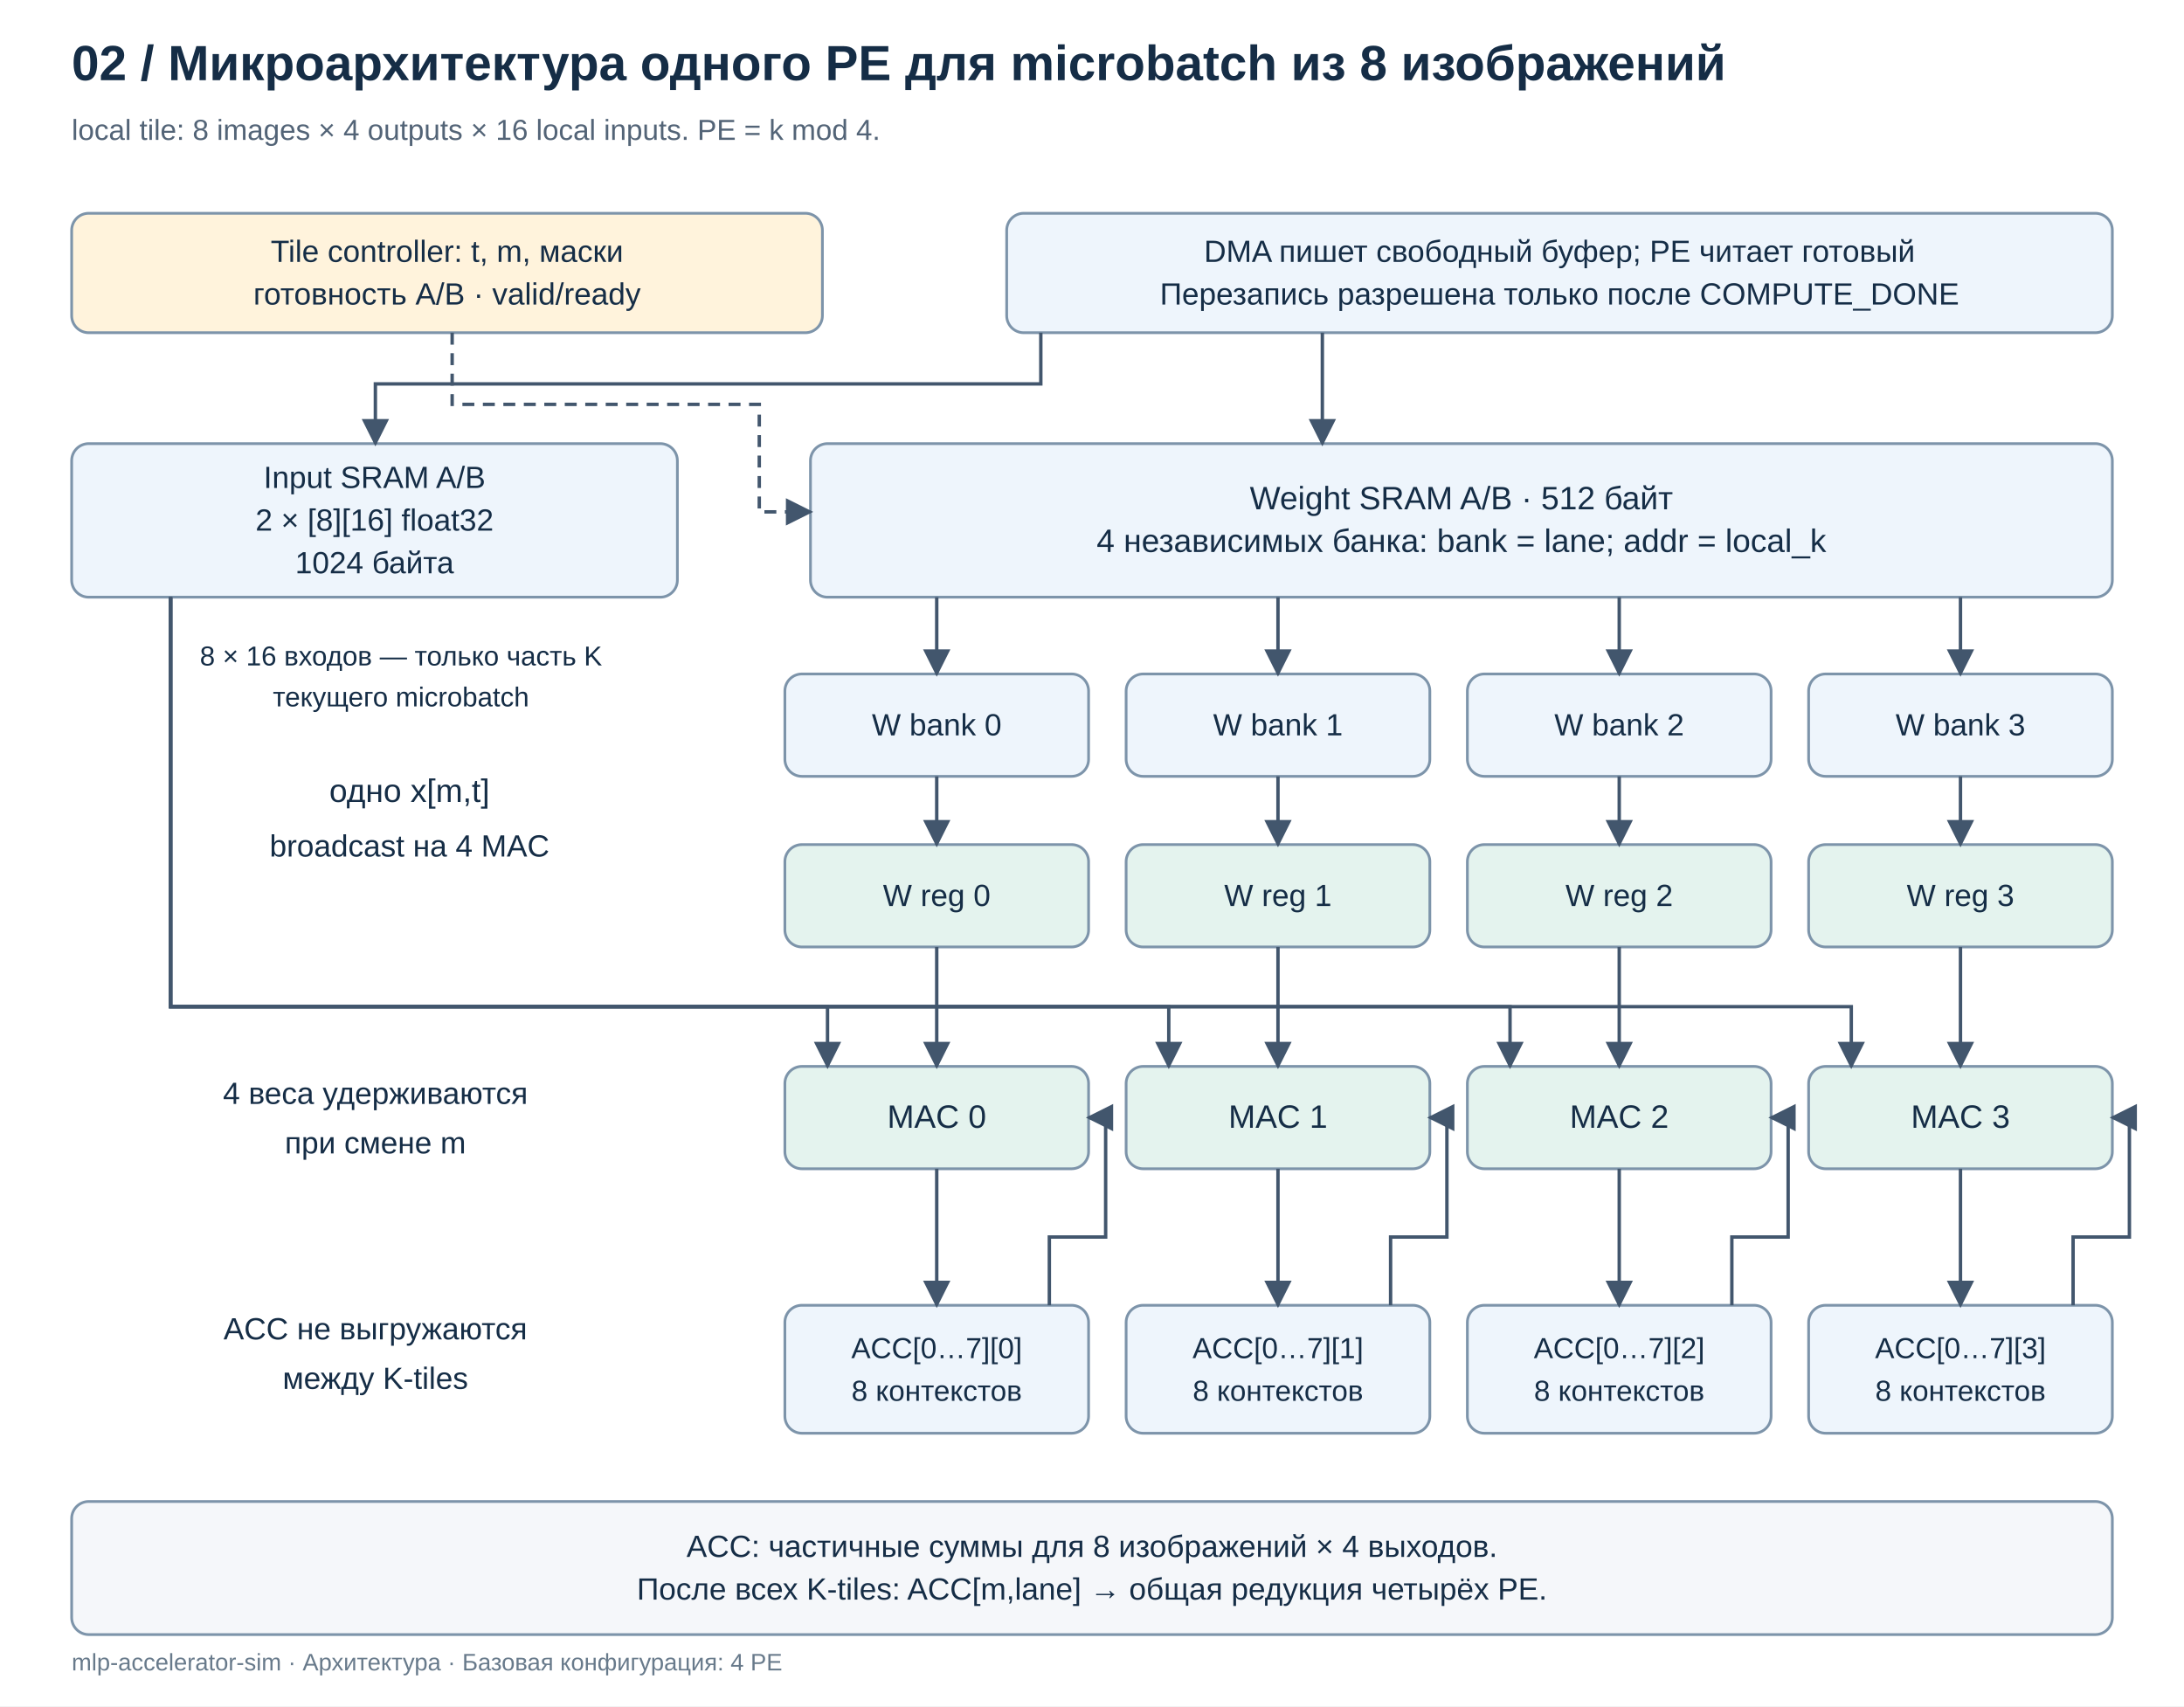
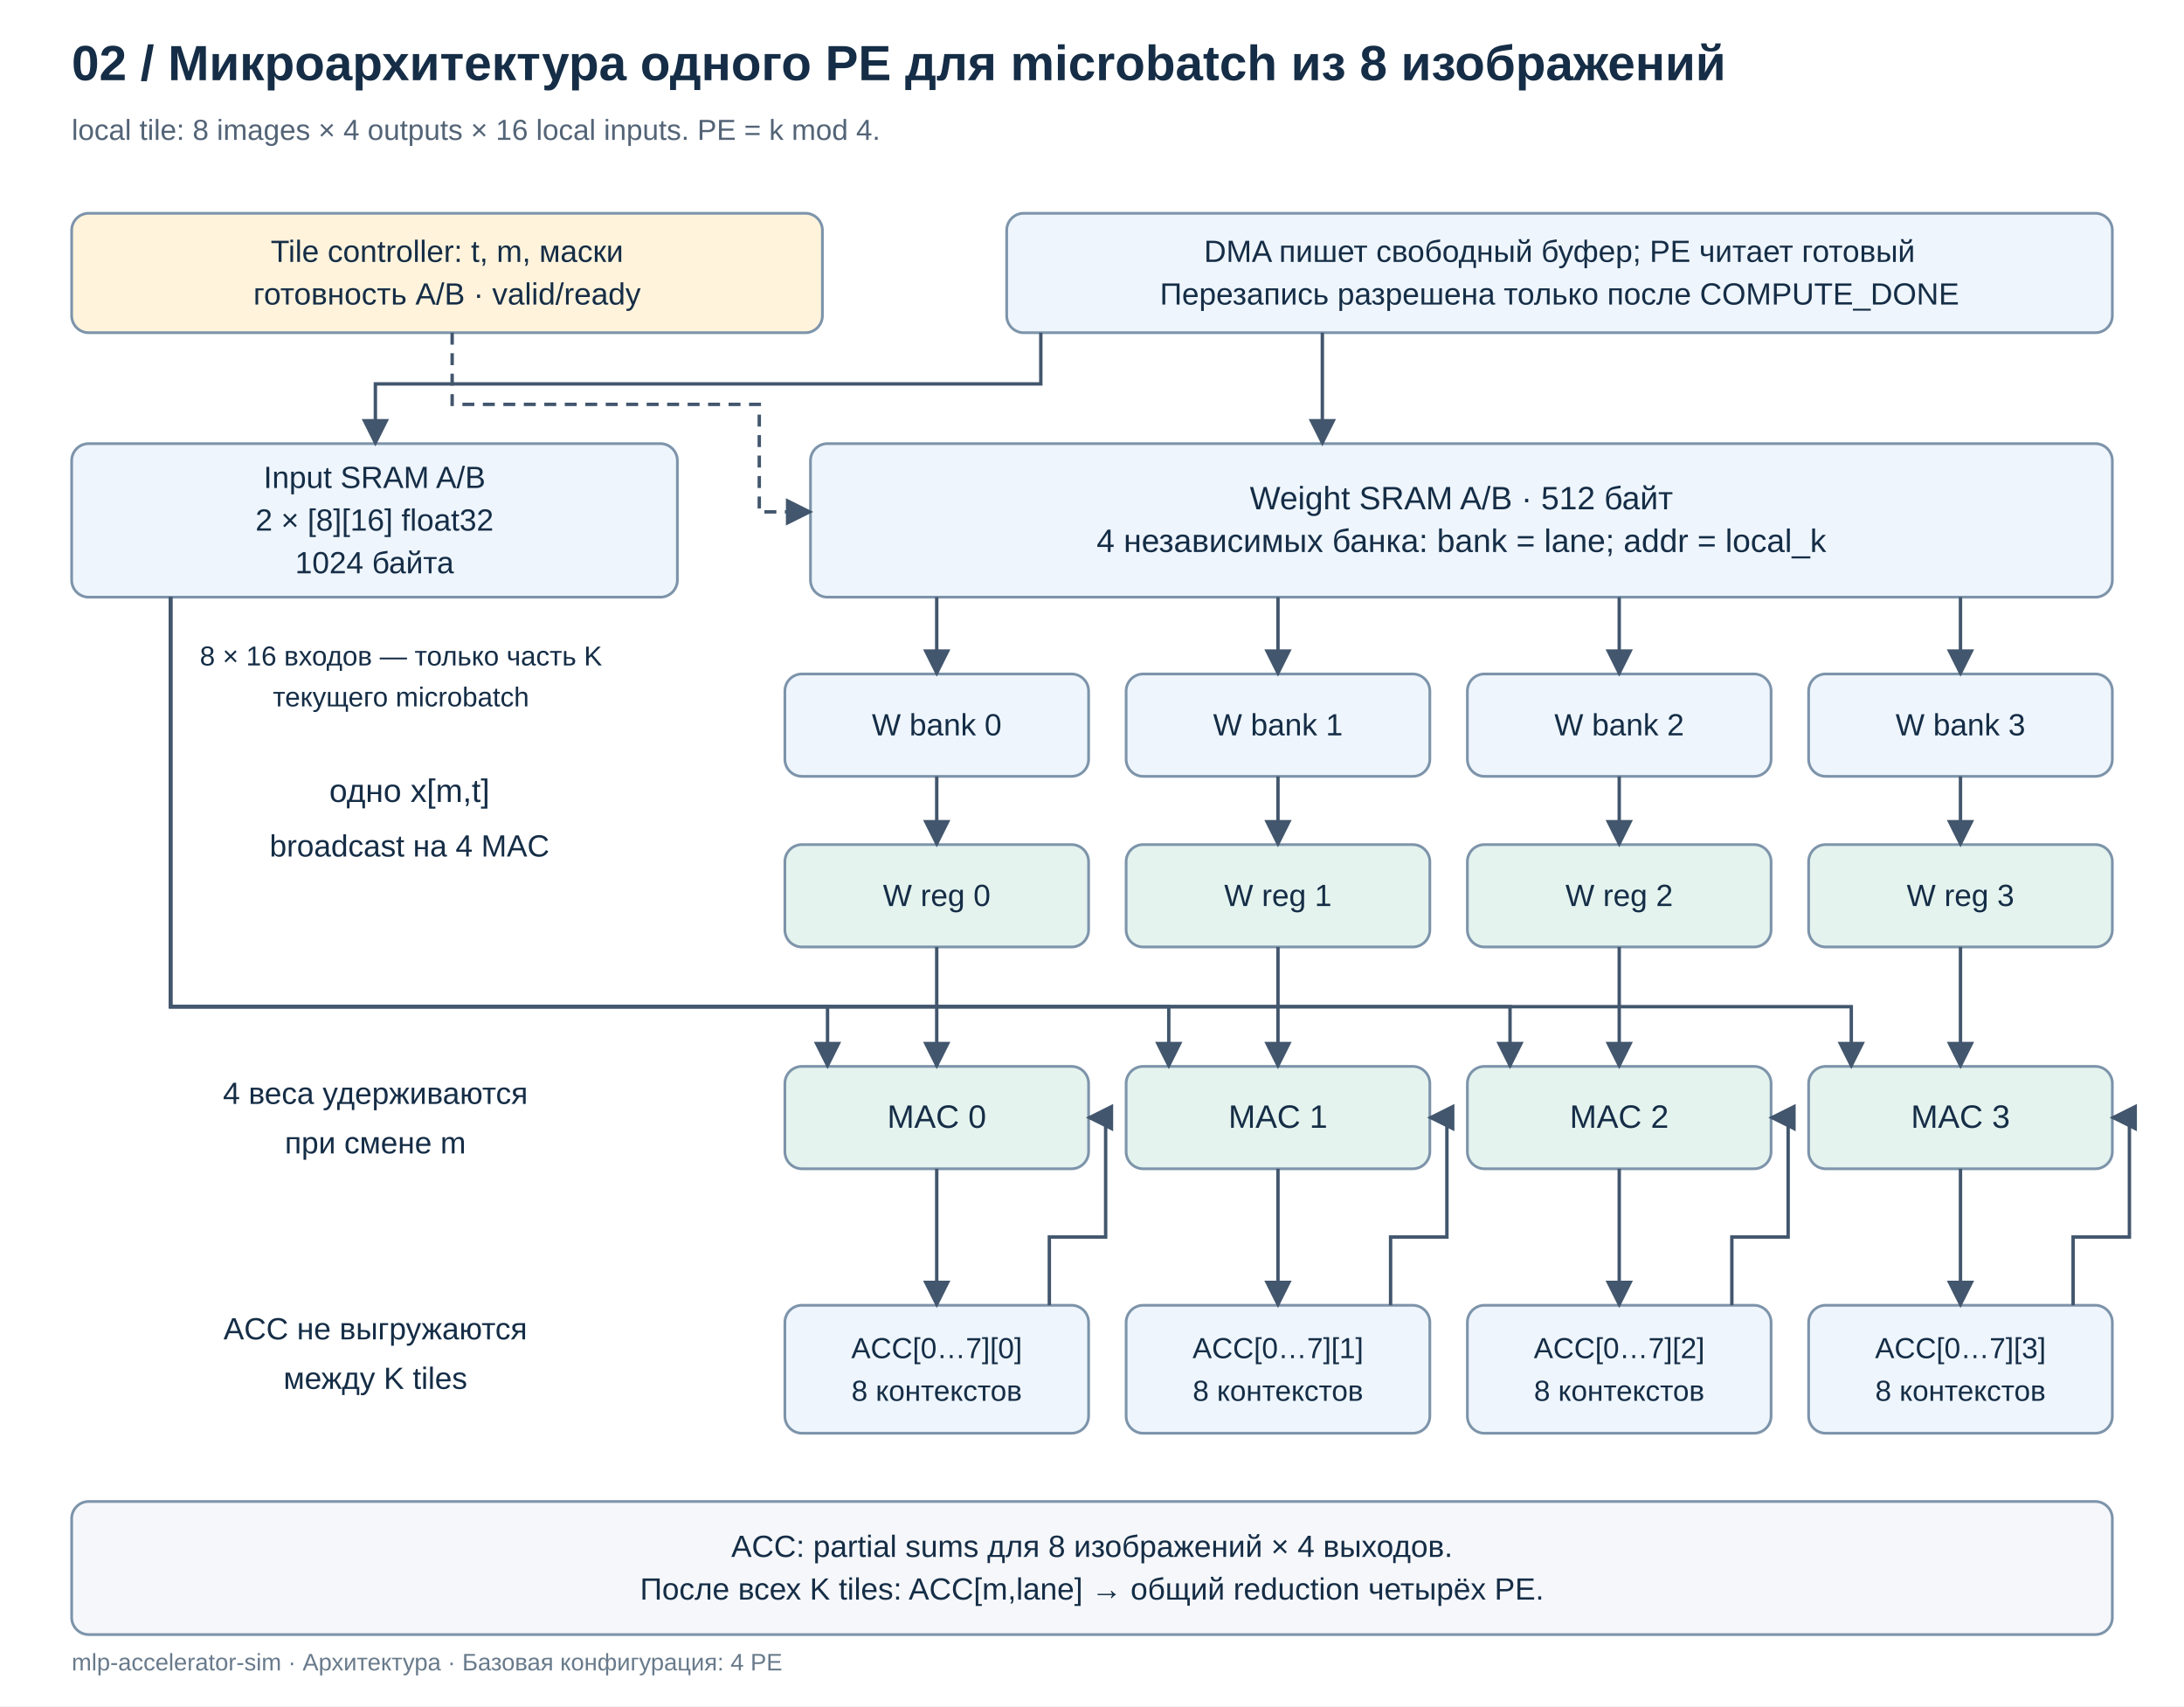
<svg xmlns="http://www.w3.org/2000/svg" width="1280" height="1000" viewBox="0 0 1280 1000" role="img">
  <defs>
    <marker id="arrow" viewBox="0 0 10 10" refX="9" refY="5" markerWidth="8" markerHeight="8" orient="auto-start-reverse">
      <path d="M0 0 L10 5 L0 10 Z" fill="#42566d" />
    </marker>
  </defs>
  <rect width="1280" height="1000" fill="white" />
  <text x="42" y="47" font-family="Segoe UI,Arial,sans-serif" font-size="29" fill="#152d46" text-anchor="start" font-weight="600">02 / Микроархитектура одного PE для microbatch из 8 изображений</text>
  <text x="42" y="82" font-family="Segoe UI,Arial,sans-serif" font-size="17" fill="#536477" text-anchor="start">local tile: 8 images × 4 outputs × 16 local inputs. PE = k mod 4.</text>
  <rect x="42" y="125" width="440" height="70" rx="10" fill="#fff3dc" stroke="#7d94aa" stroke-width="1.6" />
  <text x="262.0" y="153.5" font-family="Segoe UI,Arial,sans-serif" font-size="18" fill="#152d46" text-anchor="middle">Tile controller: t, m, маски</text>
  <text x="262.0" y="178.5" font-family="Segoe UI,Arial,sans-serif" font-size="18" fill="#152d46" text-anchor="middle">готовность A/B · valid/ready</text>
  <rect x="590" y="125" width="648" height="70" rx="10" fill="#eef5fc" stroke="#7d94aa" stroke-width="1.6" />
  <text x="914.0" y="153.5" font-family="Segoe UI,Arial,sans-serif" font-size="18" fill="#152d46" text-anchor="middle">DMA пишет свободный буфер; PE читает готовый</text>
  <text x="914.0" y="178.5" font-family="Segoe UI,Arial,sans-serif" font-size="18" fill="#152d46" text-anchor="middle">Перезапись разрешена только после COMPUTE_DONE</text>
  <rect x="42" y="260" width="355" height="90" rx="10" fill="#eef5fc" stroke="#7d94aa" stroke-width="1.6" />
  <text x="219.5" y="286.0" font-family="Segoe UI,Arial,sans-serif" font-size="18" fill="#152d46" text-anchor="middle">Input SRAM A/B</text>
  <text x="219.5" y="311.0" font-family="Segoe UI,Arial,sans-serif" font-size="18" fill="#152d46" text-anchor="middle">2 × [8][16] float32</text>
  <text x="219.5" y="336.0" font-family="Segoe UI,Arial,sans-serif" font-size="18" fill="#152d46" text-anchor="middle">1024 байта</text>
  <rect x="475" y="260" width="763" height="90" rx="10" fill="#eef5fc" stroke="#7d94aa" stroke-width="1.6" />
  <text x="856.5" y="298.5" font-family="Segoe UI,Arial,sans-serif" font-size="19" fill="#152d46" text-anchor="middle">Weight SRAM A/B · 512 байт</text>
  <text x="856.5" y="323.5" font-family="Segoe UI,Arial,sans-serif" font-size="19" fill="#152d46" text-anchor="middle">4 независимых банка: bank = lane; addr = local_k</text>
  <polyline points="775,195 775,260" fill="none" stroke="#42566d" stroke-width="2" marker-end="url(#arrow)" />
  <polyline points="610,195 610,225 220,225 220,260" fill="none" stroke="#42566d" stroke-width="2" marker-end="url(#arrow)" />
  <polyline points="265,195 265,237 445,237 445,300 475,300" fill="none" stroke="#42566d" stroke-width="2" stroke-dasharray="7 5" marker-end="url(#arrow)" />
  <rect x="460" y="395" width="178" height="60" rx="10" fill="#eef5fc" stroke="#7d94aa" stroke-width="1.6" />
  <text x="549.0" y="431.0" font-family="Segoe UI,Arial,sans-serif" font-size="18" fill="#152d46" text-anchor="middle">W bank 0</text>
  <rect x="460" y="495" width="178" height="60" rx="10" fill="#e4f3ee" stroke="#7d94aa" stroke-width="1.6" />
  <text x="549.0" y="531.0" font-family="Segoe UI,Arial,sans-serif" font-size="18" fill="#152d46" text-anchor="middle">W reg 0</text>
  <rect x="460" y="625" width="178" height="60" rx="10" fill="#e4f3ee" stroke="#7d94aa" stroke-width="1.6" />
  <text x="549.0" y="661.0" font-family="Segoe UI,Arial,sans-serif" font-size="19" fill="#152d46" text-anchor="middle">MAC 0</text>
  <rect x="460" y="765" width="178" height="75" rx="10" fill="#eef5fc" stroke="#7d94aa" stroke-width="1.6" />
  <text x="549.0" y="796.0" font-family="Segoe UI,Arial,sans-serif" font-size="17" fill="#152d46" text-anchor="middle">ACC[0…7][0]</text>
  <text x="549.0" y="821.0" font-family="Segoe UI,Arial,sans-serif" font-size="17" fill="#152d46" text-anchor="middle">8 контекстов</text>
  <polyline points="549,350 549,395" fill="none" stroke="#42566d" stroke-width="2" marker-end="url(#arrow)" />
  <polyline points="549,455 549,495" fill="none" stroke="#42566d" stroke-width="2" marker-end="url(#arrow)" />
  <polyline points="549,555 549,625" fill="none" stroke="#42566d" stroke-width="2" marker-end="url(#arrow)" />
  <polyline points="549,685 549,765" fill="none" stroke="#42566d" stroke-width="2" marker-end="url(#arrow)" />
  <polyline points="615,765 615,725 648,725 648,655 638,655" fill="none" stroke="#42566d" stroke-width="2" marker-end="url(#arrow)" />
  <polyline points="100,350 100,590 485,590 485,625" fill="none" stroke="#42566d" stroke-width="2" marker-end="url(#arrow)" />
  <rect x="660" y="395" width="178" height="60" rx="10" fill="#eef5fc" stroke="#7d94aa" stroke-width="1.6" />
  <text x="749.0" y="431.0" font-family="Segoe UI,Arial,sans-serif" font-size="18" fill="#152d46" text-anchor="middle">W bank 1</text>
  <rect x="660" y="495" width="178" height="60" rx="10" fill="#e4f3ee" stroke="#7d94aa" stroke-width="1.6" />
  <text x="749.0" y="531.0" font-family="Segoe UI,Arial,sans-serif" font-size="18" fill="#152d46" text-anchor="middle">W reg 1</text>
  <rect x="660" y="625" width="178" height="60" rx="10" fill="#e4f3ee" stroke="#7d94aa" stroke-width="1.6" />
  <text x="749.0" y="661.0" font-family="Segoe UI,Arial,sans-serif" font-size="19" fill="#152d46" text-anchor="middle">MAC 1</text>
  <rect x="660" y="765" width="178" height="75" rx="10" fill="#eef5fc" stroke="#7d94aa" stroke-width="1.6" />
  <text x="749.0" y="796.0" font-family="Segoe UI,Arial,sans-serif" font-size="17" fill="#152d46" text-anchor="middle">ACC[0…7][1]</text>
  <text x="749.0" y="821.0" font-family="Segoe UI,Arial,sans-serif" font-size="17" fill="#152d46" text-anchor="middle">8 контекстов</text>
  <polyline points="749,350 749,395" fill="none" stroke="#42566d" stroke-width="2" marker-end="url(#arrow)" />
  <polyline points="749,455 749,495" fill="none" stroke="#42566d" stroke-width="2" marker-end="url(#arrow)" />
  <polyline points="749,555 749,625" fill="none" stroke="#42566d" stroke-width="2" marker-end="url(#arrow)" />
  <polyline points="749,685 749,765" fill="none" stroke="#42566d" stroke-width="2" marker-end="url(#arrow)" />
  <polyline points="815,765 815,725 848,725 848,655 838,655" fill="none" stroke="#42566d" stroke-width="2" marker-end="url(#arrow)" />
  <polyline points="100,350 100,590 685,590 685,625" fill="none" stroke="#42566d" stroke-width="2" marker-end="url(#arrow)" />
  <rect x="860" y="395" width="178" height="60" rx="10" fill="#eef5fc" stroke="#7d94aa" stroke-width="1.6" />
  <text x="949.0" y="431.0" font-family="Segoe UI,Arial,sans-serif" font-size="18" fill="#152d46" text-anchor="middle">W bank 2</text>
  <rect x="860" y="495" width="178" height="60" rx="10" fill="#e4f3ee" stroke="#7d94aa" stroke-width="1.6" />
  <text x="949.0" y="531.0" font-family="Segoe UI,Arial,sans-serif" font-size="18" fill="#152d46" text-anchor="middle">W reg 2</text>
  <rect x="860" y="625" width="178" height="60" rx="10" fill="#e4f3ee" stroke="#7d94aa" stroke-width="1.6" />
  <text x="949.0" y="661.0" font-family="Segoe UI,Arial,sans-serif" font-size="19" fill="#152d46" text-anchor="middle">MAC 2</text>
  <rect x="860" y="765" width="178" height="75" rx="10" fill="#eef5fc" stroke="#7d94aa" stroke-width="1.6" />
  <text x="949.0" y="796.0" font-family="Segoe UI,Arial,sans-serif" font-size="17" fill="#152d46" text-anchor="middle">ACC[0…7][2]</text>
  <text x="949.0" y="821.0" font-family="Segoe UI,Arial,sans-serif" font-size="17" fill="#152d46" text-anchor="middle">8 контекстов</text>
  <polyline points="949,350 949,395" fill="none" stroke="#42566d" stroke-width="2" marker-end="url(#arrow)" />
  <polyline points="949,455 949,495" fill="none" stroke="#42566d" stroke-width="2" marker-end="url(#arrow)" />
  <polyline points="949,555 949,625" fill="none" stroke="#42566d" stroke-width="2" marker-end="url(#arrow)" />
  <polyline points="949,685 949,765" fill="none" stroke="#42566d" stroke-width="2" marker-end="url(#arrow)" />
  <polyline points="1015,765 1015,725 1048,725 1048,655 1038,655" fill="none" stroke="#42566d" stroke-width="2" marker-end="url(#arrow)" />
  <polyline points="100,350 100,590 885,590 885,625" fill="none" stroke="#42566d" stroke-width="2" marker-end="url(#arrow)" />
  <rect x="1060" y="395" width="178" height="60" rx="10" fill="#eef5fc" stroke="#7d94aa" stroke-width="1.6" />
  <text x="1149.0" y="431.0" font-family="Segoe UI,Arial,sans-serif" font-size="18" fill="#152d46" text-anchor="middle">W bank 3</text>
  <rect x="1060" y="495" width="178" height="60" rx="10" fill="#e4f3ee" stroke="#7d94aa" stroke-width="1.6" />
  <text x="1149.0" y="531.0" font-family="Segoe UI,Arial,sans-serif" font-size="18" fill="#152d46" text-anchor="middle">W reg 3</text>
  <rect x="1060" y="625" width="178" height="60" rx="10" fill="#e4f3ee" stroke="#7d94aa" stroke-width="1.6" />
  <text x="1149.0" y="661.0" font-family="Segoe UI,Arial,sans-serif" font-size="19" fill="#152d46" text-anchor="middle">MAC 3</text>
  <rect x="1060" y="765" width="178" height="75" rx="10" fill="#eef5fc" stroke="#7d94aa" stroke-width="1.6" />
  <text x="1149.0" y="796.0" font-family="Segoe UI,Arial,sans-serif" font-size="17" fill="#152d46" text-anchor="middle">ACC[0…7][3]</text>
  <text x="1149.0" y="821.0" font-family="Segoe UI,Arial,sans-serif" font-size="17" fill="#152d46" text-anchor="middle">8 контекстов</text>
  <polyline points="1149,350 1149,395" fill="none" stroke="#42566d" stroke-width="2" marker-end="url(#arrow)" />
  <polyline points="1149,455 1149,495" fill="none" stroke="#42566d" stroke-width="2" marker-end="url(#arrow)" />
  <polyline points="1149,555 1149,625" fill="none" stroke="#42566d" stroke-width="2" marker-end="url(#arrow)" />
  <polyline points="1149,685 1149,765" fill="none" stroke="#42566d" stroke-width="2" marker-end="url(#arrow)" />
  <polyline points="1215,765 1215,725 1248,725 1248,655 1238,655" fill="none" stroke="#42566d" stroke-width="2" marker-end="url(#arrow)" />
  <polyline points="100,350 100,590 1085,590 1085,625" fill="none" stroke="#42566d" stroke-width="2" marker-end="url(#arrow)" />
  <text x="235" y="390" font-family="Segoe UI,Arial,sans-serif" font-size="16" fill="#152d46" text-anchor="middle">8 × 16 входов — только часть K</text>
  <text x="235" y="414" font-family="Segoe UI,Arial,sans-serif" font-size="16" fill="#152d46" text-anchor="middle">текущего microbatch</text>
  <text x="240" y="470" font-family="Segoe UI,Arial,sans-serif" font-size="19" fill="#152d46" text-anchor="middle">одно x[m,t]</text>
  <text x="240" y="502" font-family="Segoe UI,Arial,sans-serif" font-size="18" fill="#152d46" text-anchor="middle">broadcast на 4 MAC</text>
  <text x="220" y="647" font-family="Segoe UI,Arial,sans-serif" font-size="18" fill="#152d46" text-anchor="middle">4 веса удерживаются</text>
  <text x="220" y="676" font-family="Segoe UI,Arial,sans-serif" font-size="18" fill="#152d46" text-anchor="middle">при смене m</text>
  <text x="220" y="785" font-family="Segoe UI,Arial,sans-serif" font-size="18" fill="#152d46" text-anchor="middle">ACC не выгружаются</text>
-   <text x="220" y="814" font-family="Segoe UI,Arial,sans-serif" font-size="18" fill="#152d46" text-anchor="middle">между K-tiles</text>
+   <text x="220" y="814" font-family="Segoe UI,Arial,sans-serif" font-size="18" fill="#152d46" text-anchor="middle">между K tiles</text>
  <rect x="42" y="880" width="1196" height="78" rx="10" fill="#f5f7fa" stroke="#7d94aa" stroke-width="1.6" />
-   <text x="640.0" y="912.5" font-family="Segoe UI,Arial,sans-serif" font-size="18" fill="#152d46" text-anchor="middle">ACC: частичные суммы для 8 изображений × 4 выходов.</text>
-   <text x="640.0" y="937.5" font-family="Segoe UI,Arial,sans-serif" font-size="18" fill="#152d46" text-anchor="middle">После всех K-tiles: ACC[m,lane] → общая редукция четырёх PE.</text>
+   <text x="640.0" y="912.5" font-family="Segoe UI,Arial,sans-serif" font-size="18" fill="#152d46" text-anchor="middle">ACC: partial sums для 8 изображений × 4 выходов.</text>
+   <text x="640.0" y="937.5" font-family="Segoe UI,Arial,sans-serif" font-size="18" fill="#152d46" text-anchor="middle">После всех K tiles: ACC[m,lane] → общий reduction четырёх PE.</text>
  <text x="42" y="979" font-family="Segoe UI,Arial,sans-serif" font-size="14" fill="#687a8b" text-anchor="start">mlp-accelerator-sim · Архитектура · Базовая конфигурация: 4 PE</text>
</svg>
